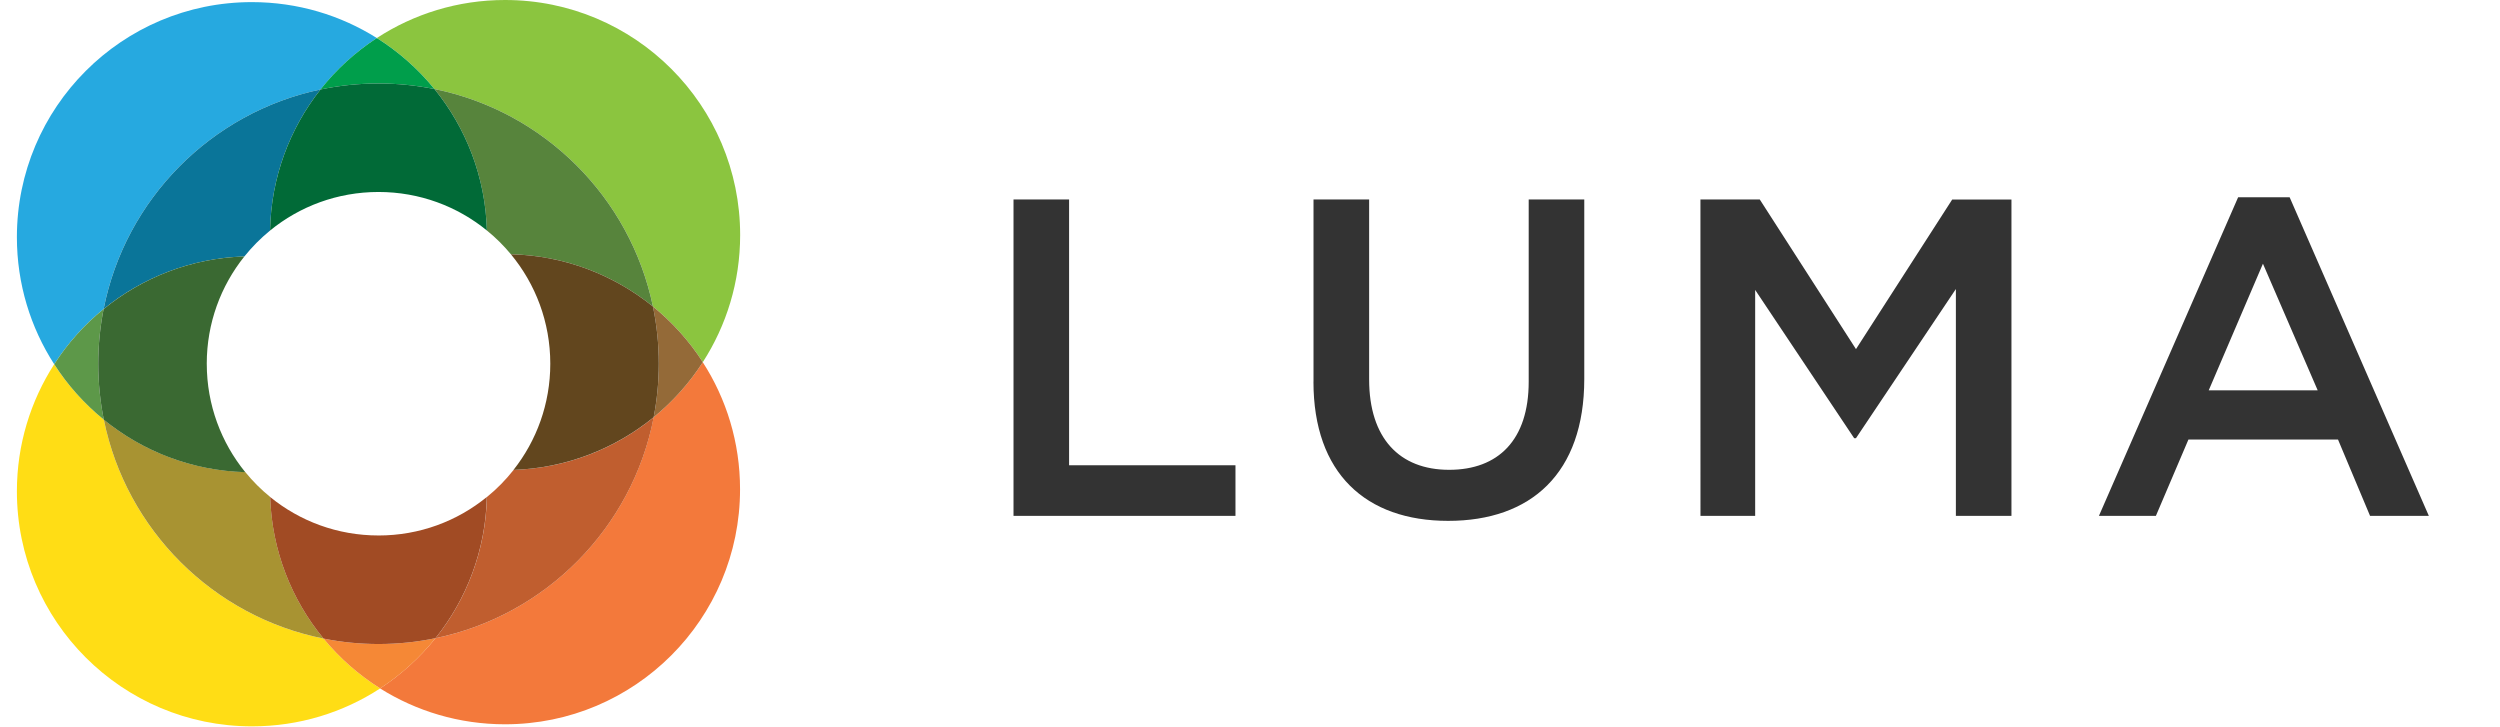
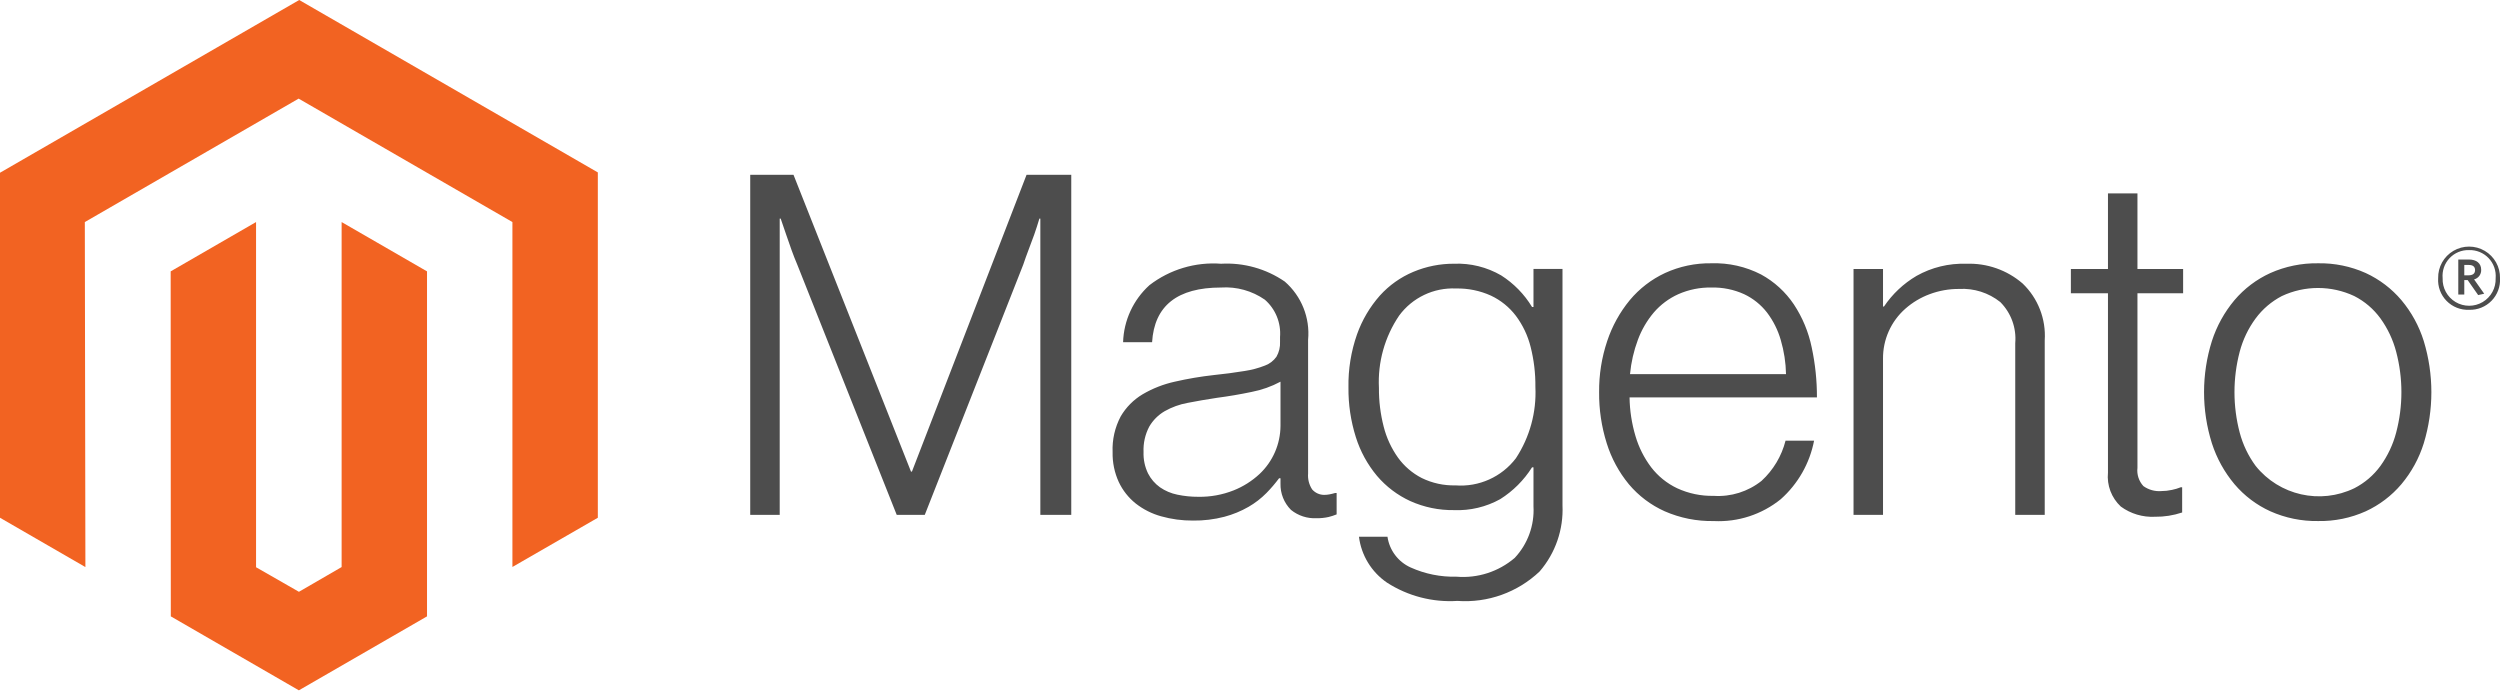
- <svg xmlns="http://www.w3.org/2000/svg" width="148" height="43" viewBox="1 2 148 43" enable-background="new 1 2 148 43">
-   <path d="M7.134 20.294C8.42 13.794 13.5 8.66 19.974 7.298c.94-1.187 2.067-2.218 3.335-3.046-2.145-1.348-4.68-2.127-7.4-2.127C8.23 2.125 2 8.355 2 16.04c0 2.772.812 5.356 2.21 7.523.795-1.24 1.785-2.343 2.924-3.27z" fill="#26A9E0" />
-   <path d="M26.72 7.272c6.48 1.314 11.59 6.403 12.933 12.872 1.15.935 2.15 2.045 2.954 3.294 1.397-2.168 2.21-4.75 2.21-7.523C44.817 8.23 38.587 2 30.9 2c-2.8 0-5.407.828-7.59 2.25 1.296.816 2.45 1.84 3.41 3.022z" fill="#8BC53F" />
-   <path d="M19.976 7.298c1.108-.233 2.255-.356 3.433-.356 1.13 0 2.24.114 3.31.33-.96-1.182-2.116-2.205-3.41-3.02-1.27.828-2.4 1.86-3.337 3.046z" fill="#009E4B" />
-   <path d="M20.155 39.804C13.622 38.506 8.47 33.37 7.148 26.844c-1.145-.93-2.14-2.036-2.94-3.28C2.813 25.734 2 28.314 2 31.087 2 38.77 8.23 45 15.916 45c2.8 0 5.407-.823 7.59-2.246-1.27-.8-2.402-1.796-3.35-2.95z" fill="#FFDD15" />
-   <path d="M7.148 26.845c-.217-1.07-.33-2.18-.33-3.312 0-1.107.108-2.192.317-3.24-1.14.928-2.13 2.03-2.925 3.27.798 1.245 1.792 2.352 2.938 3.282z" fill="#5D9849" />
-   <path d="M42.607 23.44c-.794 1.232-1.78 2.334-2.912 3.26-1.266 6.552-6.39 11.732-12.916 13.08-.928 1.155-2.035 2.16-3.278 2.974 2.14 1.344 4.677 2.124 7.395 2.124 7.685 0 13.915-6.23 13.915-13.914 0-2.774-.81-5.358-2.21-7.525z" fill="#F3793B" />
-   <path d="M39.653 20.145c.227 1.094.347 2.227.347 3.388 0 1.083-.104 2.138-.304 3.167 1.133-.925 2.118-2.027 2.912-3.26-.804-1.25-1.804-2.36-2.955-3.295z" fill="#946A38" />
-   <path d="M26.78 39.78c-1.088.228-2.217.346-3.372.346-1.113 0-2.2-.11-3.253-.322.95 1.156 2.08 2.15 3.35 2.95 1.244-.813 2.35-1.818 3.275-2.973z" fill="#F58836" />
-   <path d="M16.988 15.647c.06-3.15 1.167-6.044 2.987-8.35C13.5 8.66 8.42 13.794 7.135 20.295c2.286-1.864 5.176-3.013 8.332-3.113.453-.564.962-1.077 1.52-1.533z" fill="#0A7599" />
-   <path d="M31.245 17.052c3.183.078 6.102 1.225 8.408 3.093C38.31 13.675 33.2 8.585 26.72 7.272c1.866 2.297 3.016 5.202 3.103 8.373.52.42.995.893 1.422 1.407z" fill="#57843C" />
-   <path d="M23.408 13.365c2.433 0 4.666.853 6.416 2.28-.087-3.17-1.236-6.074-3.104-8.373-1.07-.217-2.178-.33-3.312-.33-1.176 0-2.325.122-3.433.355-1.82 2.305-2.927 5.2-2.987 8.35 1.753-1.43 3.987-2.282 6.42-2.282z" fill="#016A37" />
-   <path d="M15.52 29.948c-3.168-.088-6.074-1.236-8.372-3.104 1.322 6.524 6.474 11.66 13.008 12.96-1.89-2.295-3.058-5.202-3.16-8.382-.543-.44-1.036-.935-1.475-1.474z" fill="#A89332" />
-   <path d="M13.24 23.533c0-2.403.834-4.612 2.228-6.352-3.156.1-6.046 1.25-8.333 3.117-.208 1.047-.318 2.13-.318 3.24 0 1.132.114 2.24.33 3.31 2.3 1.868 5.204 3.017 8.374 3.105-1.423-1.75-2.28-3.98-2.28-6.416z" fill="#3A6932" />
-   <path d="M29.827 31.42c-.075 3.16-1.2 6.06-3.046 8.36 6.53-1.348 11.65-6.528 12.92-13.08-2.276 1.857-5.15 3.012-8.295 3.118-.464.59-.992 1.128-1.573 1.6z" fill="#C05E2F" />
-   <path d="M39.653 20.145c-2.307-1.867-5.225-3.015-8.408-3.093 1.457 1.76 2.332 4.02 2.332 6.48 0 2.374-.814 4.56-2.177 6.287 3.143-.11 6.02-1.265 8.296-3.12.2-1.03.304-2.087.304-3.17 0-1.16-.12-2.294-.347-3.388z" fill="#62461E" />
-   <path d="M23.408 33.7c-2.432 0-4.664-.85-6.415-2.277.103 3.18 1.272 6.087 3.16 8.38 1.053.213 2.14.323 3.254.323 1.155 0 2.284-.118 3.372-.345 1.842-2.3 2.97-5.2 3.042-8.36-1.75 1.43-3.983 2.28-6.417 2.28z" fill="#A14B24" />
-   <path d="M61 13.81h3.29v15.734h9.85v2.995H61V13.81zm17.76 10.785V13.81h3.293v10.65c0 3.48 1.792 5.353 4.736 5.353 2.912 0 4.71-1.768 4.71-5.218V13.81h3.29v10.623c0 5.594-3.16 8.402-8.057 8.402-4.872 0-7.975-2.81-7.975-8.24zm22.912-10.785h3.507l5.695 8.858 5.697-8.857h3.507v18.73h-3.29V19.11l-5.914 8.83h-.108l-5.86-8.777V32.54h-3.238l-.002-18.73zm31.824-.133h3.05l8.242 18.864h-3.48l-1.898-4.52h-8.855l-1.927 4.52h-3.372l8.24-18.86zm4.71 11.427l-3.24-7.493-3.21 7.497h6.45z" fill="#333" />
+ <svg xmlns="http://www.w3.org/2000/svg" id="Layer_1" viewBox="0 0 179.073 50">
+   <style>.st0{fill:#f26322}.st1{fill:#4d4d4d}</style>
+   <path class="st0" d="M21.432 0L0 12.373v24.713l6.117 3.533-.041-24.713 15.315-8.842 15.313 8.842v24.706l6.118-3.526V12.35z" />
+   <path class="st0" d="M24.47 40.618l-3.058 1.772-3.071-1.759V15.906l-6.116 3.532.01 24.712 9.172 5.298 9.18-5.298V19.438l-6.117-3.532z" />
+   <path class="st1" d="M56.838 12.522l8.415 21.258h.068l8.21-21.258h3.203V36.88h-2.215V15.656h-.068c-.114.386-.239.772-.374 1.158-.115.318-.246.67-.393 1.055-.147.387-.278.75-.391 1.09l-7.052 17.919h-2.01L57.11 18.96a19.913 19.913 0 0 1-.408-1.039 43.558 43.558 0 0 1-.375-1.073 68.067 68.067 0 0 0-.408-1.192h-.069v21.223h-2.112V12.522h3.1zM83.17 36.982a5.205 5.205 0 0 1-1.823-.92 4.327 4.327 0 0 1-1.209-1.533 4.881 4.881 0 0 1-.443-2.145 5.018 5.018 0 0 1 .579-2.556 4.472 4.472 0 0 1 1.568-1.584 7.927 7.927 0 0 1 2.299-.903 24.732 24.732 0 0 1 2.811-.477 36 36 0 0 0 2.198-.29 6.689 6.689 0 0 0 1.465-.392c.329-.123.614-.343.817-.63.187-.325.276-.698.256-1.073v-.34a3.212 3.212 0 0 0-1.09-2.674 4.93 4.93 0 0 0-3.134-.87c-3.135 0-4.781 1.306-4.941 3.918h-2.077a5.748 5.748 0 0 1 1.891-4.089 7.5 7.5 0 0 1 5.127-1.533 7.335 7.335 0 0 1 4.564 1.278 4.923 4.923 0 0 1 1.67 4.173v9.573c-.034.402.069.804.29 1.141.219.251.536.394.868.392.12-.001.24-.012.358-.034.124-.022.266-.057.425-.102h.103v1.533c-.188.077-.382.14-.58.188-.28.062-.566.091-.852.086a2.694 2.694 0 0 1-1.839-.597 2.575 2.575 0 0 1-.75-1.891v-.374h-.102c-.277.372-.578.725-.903 1.056-.38.385-.81.717-1.278.988a7.14 7.14 0 0 1-1.737.715 8.443 8.443 0 0 1-2.249.272 8.186 8.186 0 0 1-2.282-.306m5.195-1.857a5.971 5.971 0 0 0 1.857-1.175 4.767 4.767 0 0 0 1.499-3.441V27.34a7.295 7.295 0 0 1-2.061.732 33.21 33.21 0 0 1-2.504.426c-.749.114-1.441.233-2.077.358a5.237 5.237 0 0 0-1.652.596 3.055 3.055 0 0 0-1.108 1.107 3.579 3.579 0 0 0-.408 1.824c-.018.53.093 1.056.324 1.533.201.392.493.73.851.987a3.35 3.35 0 0 0 1.244.529c.493.104.995.155 1.499.153a6.555 6.555 0 0 0 2.536-.46M99.35 41.734a4.687 4.687 0 0 1-2.009-3.287h2.043c.14.966.763 1.794 1.652 2.197a7.522 7.522 0 0 0 3.288.664 5.688 5.688 0 0 0 4.173-1.345 4.997 4.997 0 0 0 1.345-3.697v-2.793h-.102a7.293 7.293 0 0 1-2.283 2.282 6.297 6.297 0 0 1-3.304.784 7.375 7.375 0 0 1-3.135-.647 6.921 6.921 0 0 1-2.385-1.806 8.095 8.095 0 0 1-1.516-2.777 11.429 11.429 0 0 1-.528-3.56 10.89 10.89 0 0 1 .613-3.799 8.483 8.483 0 0 1 1.636-2.777 6.75 6.75 0 0 1 2.402-1.703 7.45 7.45 0 0 1 2.913-.58 6.234 6.234 0 0 1 3.372.835 6.938 6.938 0 0 1 2.215 2.265h.102v-2.725h2.078v16.931a6.78 6.78 0 0 1-1.636 4.735 7.751 7.751 0 0 1-5.893 2.112 8.337 8.337 0 0 1-5.041-1.309m9.232-8.908a8.565 8.565 0 0 0 1.397-5.11 11.22 11.22 0 0 0-.34-2.862 6.239 6.239 0 0 0-1.056-2.231 4.828 4.828 0 0 0-1.789-1.448 5.772 5.772 0 0 0-2.503-.511 4.782 4.782 0 0 0-4.071 1.941 8.464 8.464 0 0 0-1.448 5.179c-.008.936.107 1.87.34 2.777a6.64 6.64 0 0 0 1.022 2.214 4.81 4.81 0 0 0 1.703 1.465 5.208 5.208 0 0 0 2.42.528 4.967 4.967 0 0 0 4.325-1.942M119.244 36.624a7.19 7.19 0 0 1-2.572-1.941 8.66 8.66 0 0 1-1.583-2.93 11.839 11.839 0 0 1-.546-3.662 11.179 11.179 0 0 1 .58-3.663 9.138 9.138 0 0 1 1.617-2.929 7.307 7.307 0 0 1 2.522-1.942 7.684 7.684 0 0 1 3.321-.698 7.275 7.275 0 0 1 3.56.8 6.678 6.678 0 0 1 2.351 2.146 8.806 8.806 0 0 1 1.278 3.083 16.87 16.87 0 0 1 .374 3.577h-13.422c.013.941.157 1.875.426 2.777a6.968 6.968 0 0 0 1.124 2.231 5.108 5.108 0 0 0 1.857 1.499 5.948 5.948 0 0 0 2.623.546 4.985 4.985 0 0 0 3.424-1.074 5.875 5.875 0 0 0 1.719-2.878h2.044a7.51 7.51 0 0 1-2.385 4.19 7.072 7.072 0 0 1-4.803 1.567 8.386 8.386 0 0 1-3.509-.699m8.312-12.264a5.986 5.986 0 0 0-.988-1.976 4.525 4.525 0 0 0-1.635-1.311 5.362 5.362 0 0 0-2.351-.478 5.623 5.623 0 0 0-2.368.478 5.064 5.064 0 0 0-1.754 1.311 6.566 6.566 0 0 0-1.141 1.96 9.615 9.615 0 0 0-.562 2.453h11.174a9.268 9.268 0 0 0-.375-2.437M134.879 19.267v2.691h.068a7.237 7.237 0 0 1 2.333-2.197 6.798 6.798 0 0 1 3.561-.868 5.834 5.834 0 0 1 4.037 1.413 5.174 5.174 0 0 1 1.584 4.071V36.88h-2.112V24.581a3.716 3.716 0 0 0-1.073-2.947 4.334 4.334 0 0 0-2.948-.937 5.896 5.896 0 0 0-2.111.375 5.558 5.558 0 0 0-1.738 1.039 4.717 4.717 0 0 0-1.601 3.593V36.88h-2.112V19.267h2.112zM151.912 36.284a2.934 2.934 0 0 1-.92-2.436V21.005h-2.657v-1.738h2.657v-5.416h2.112v5.416h3.271v1.738h-3.271v12.502a1.65 1.65 0 0 0 .426 1.312c.371.265.823.391 1.277.357.258-.001.515-.029.766-.085.215-.043.426-.106.63-.188h.103v1.806a5.907 5.907 0 0 1-1.942.306 3.819 3.819 0 0 1-2.452-.731M162.625 36.624a7.368 7.368 0 0 1-2.571-1.942 8.732 8.732 0 0 1-1.618-2.929 12.217 12.217 0 0 1 0-7.324 8.744 8.744 0 0 1 1.618-2.93 7.386 7.386 0 0 1 2.571-1.942 8.106 8.106 0 0 1 3.424-.698 7.989 7.989 0 0 1 3.406.698 7.424 7.424 0 0 1 2.556 1.942 8.504 8.504 0 0 1 1.601 2.93 12.57 12.57 0 0 1 0 7.324 8.5 8.5 0 0 1-1.601 2.929 7.415 7.415 0 0 1-2.556 1.942 7.959 7.959 0 0 1-3.406.698 8.075 8.075 0 0 1-3.424-.698m6.013-1.652a5.308 5.308 0 0 0 1.873-1.601 7.215 7.215 0 0 0 1.124-2.385 11.348 11.348 0 0 0 0-5.792 7.215 7.215 0 0 0-1.124-2.385 5.289 5.289 0 0 0-1.873-1.601 6.109 6.109 0 0 0-5.195 0 5.497 5.497 0 0 0-1.874 1.601 7.046 7.046 0 0 0-1.141 2.385 11.392 11.392 0 0 0 0 5.792c.227.86.614 1.669 1.141 2.385a5.817 5.817 0 0 0 7.069 1.601M176.856 22.191a2.128 2.128 0 0 1-2.213-2.265 2.216 2.216 0 1 1 4.431 0 2.146 2.146 0 0 1-2.218 2.265m0-4.277a1.845 1.845 0 0 0-1.892 2.012 1.9 1.9 0 1 0 3.797 0 1.854 1.854 0 0 0-1.905-2.012m.653 3.222l-.751-1.073h-.243v1.035h-.43v-2.509h.763c.526 0 .877.264.877.732a.681.681 0 0 1-.508.693l.724 1.025-.432.097zm-.661-2.157h-.333v.741h.312c.283 0 .46-.117.46-.371.001-.244-.158-.37-.439-.37" />
</svg>
